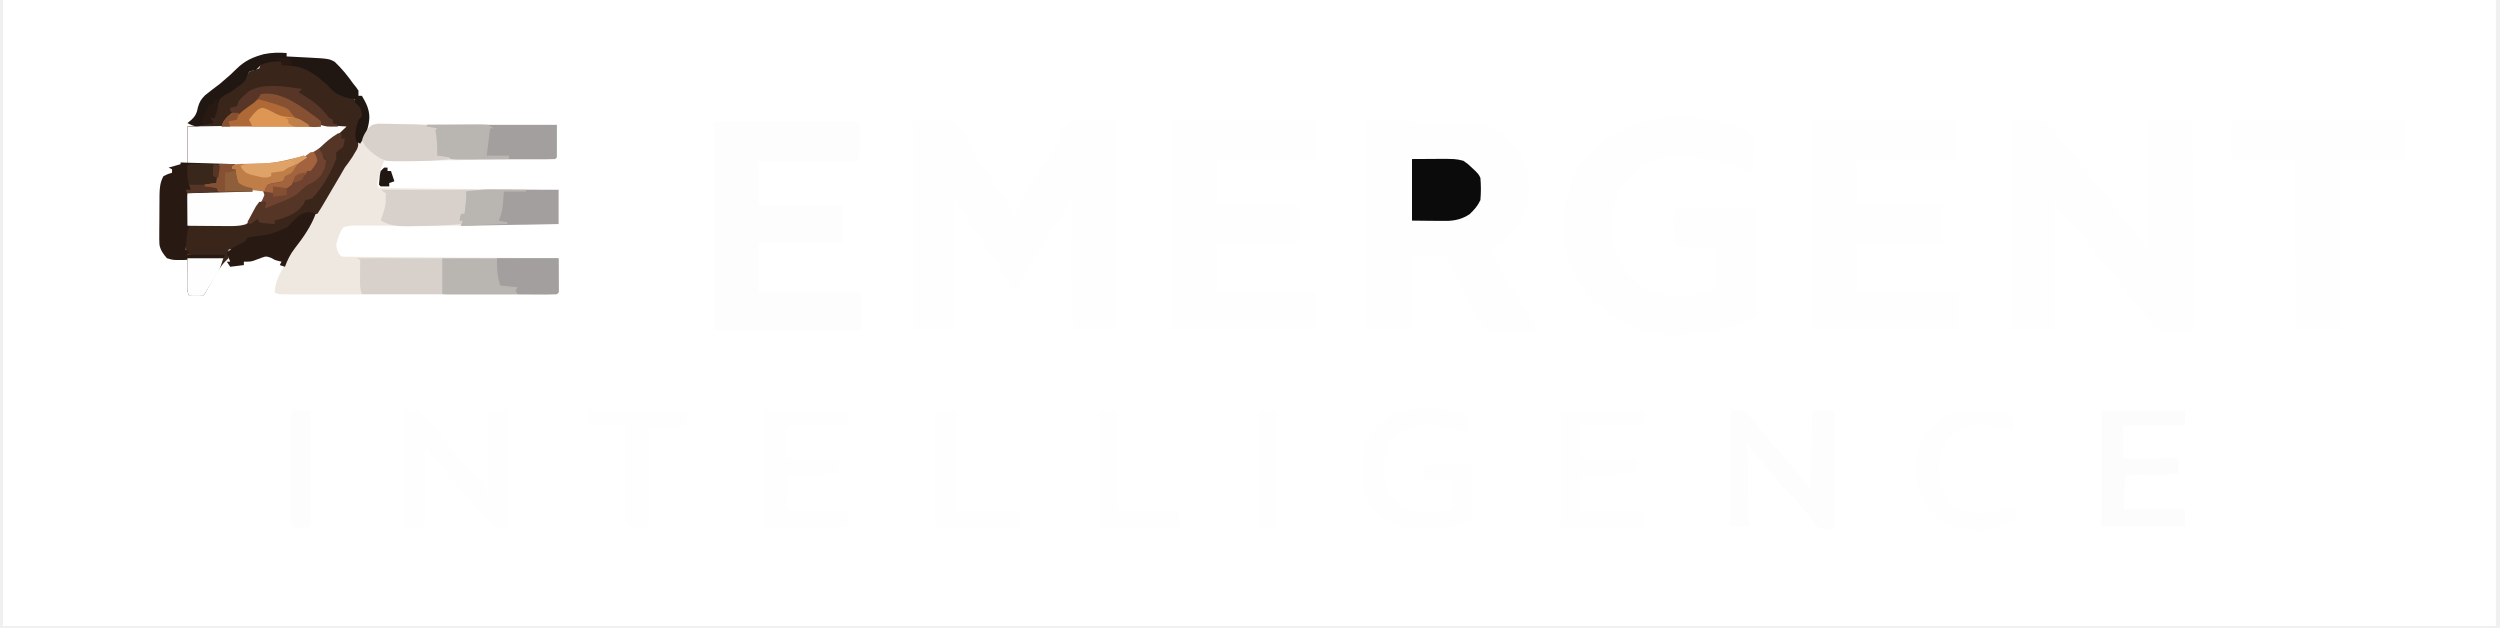
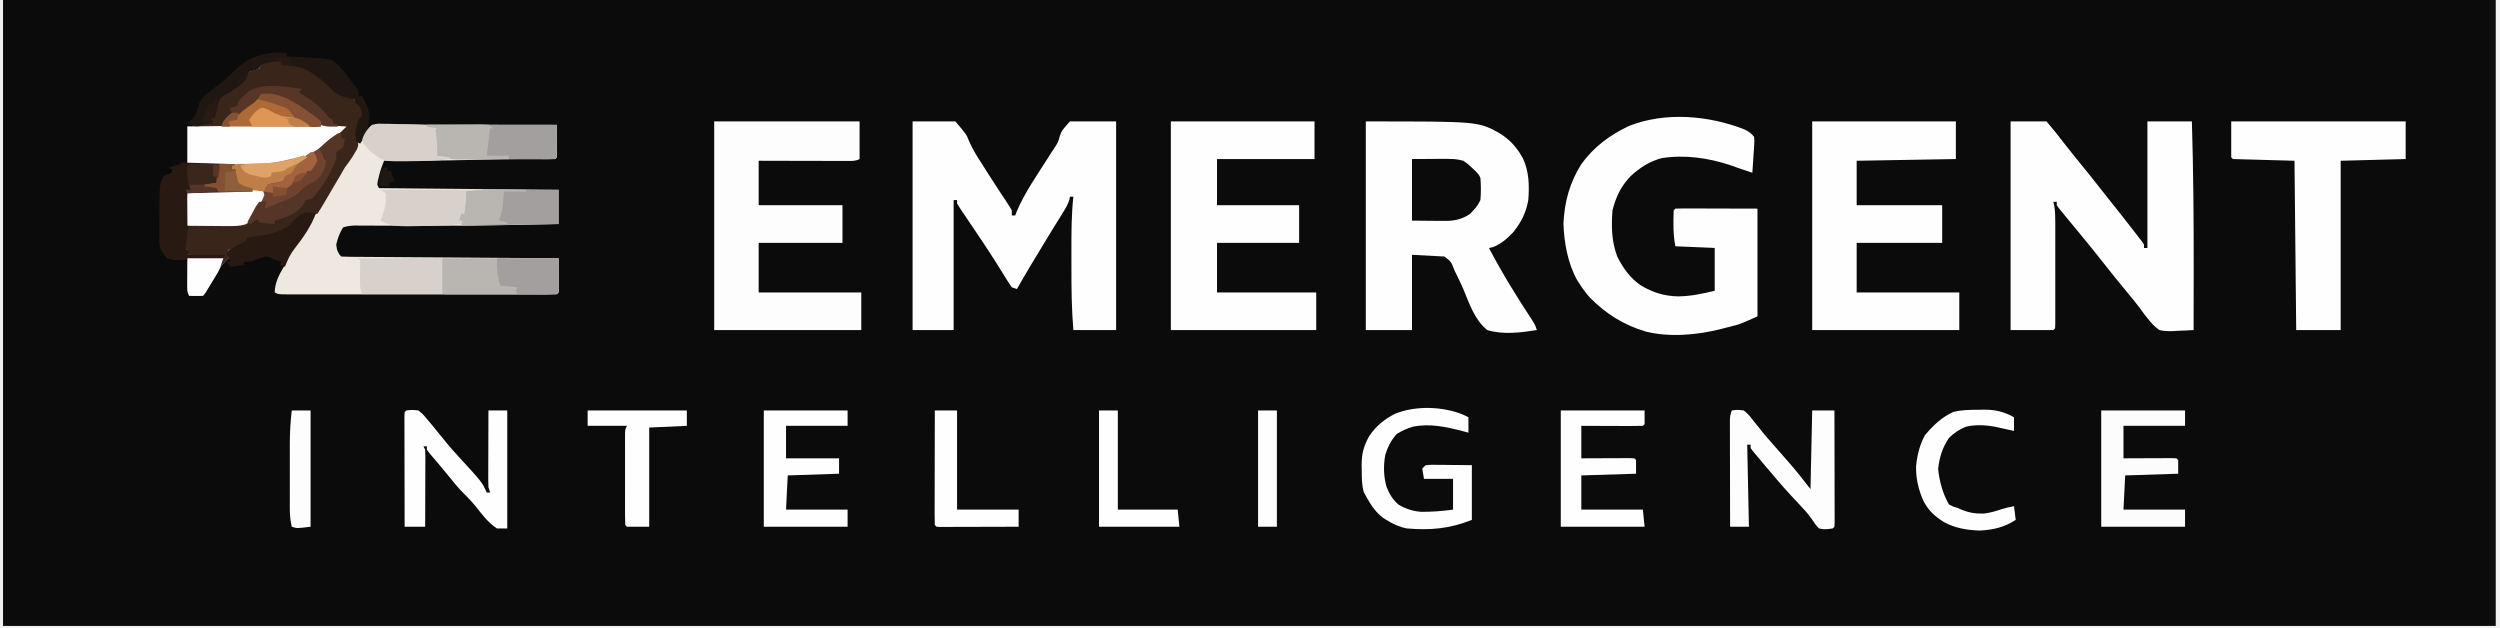
<svg xmlns="http://www.w3.org/2000/svg" width="1366" zoomAndPan="magnify" viewBox="0 0 1024.5 257.25" height="343" preserveAspectRatio="xMidYMid meet" version="1.2">
  <defs>
    <clipPath id="0fa9c384ef">
      <path d="M 1.238 0 L 1022.762 0 L 1022.762 256.504 L 1.238 256.504 Z M 1.238 0 " />
    </clipPath>
  </defs>
  <g id="bf6ddf9f40">
    <g clip-rule="nonzero" clip-path="url(#0fa9c384ef)">
      <path style=" stroke:none;fill-rule:nonzero;fill:#ffffff;fill-opacity:1;" d="M 1.238 0 L 1022.762 0 L 1022.762 256.504 L 1.238 256.504 Z M 1.238 0 " />
      <path style=" stroke:none;fill-rule:nonzero;fill:#ffffff;fill-opacity:1;" d="M 1.238 0 L 1022.762 0 L 1022.762 256.504 L 1.238 256.504 Z M 1.238 0 " />
+       <path style=" stroke:none;fill-rule:nonzero;fill:#0b0b0b;fill-opacity:1;" d="M -118.734 0 L 1142.84 0 L 1142.84 256.5 L -118.734 256.5 Z M -118.734 0 " />
    </g>
    <path style=" stroke:none;fill-rule:nonzero;fill:#efe8e0;fill-opacity:1;" d="M 115.359 24.531 L 116.059 25.93 C 117.68 26.312 117.68 26.312 119.609 26.543 C 125.949 27.621 129.945 30.402 134.91 34.41 C 136.383 35.742 136.383 35.742 137.785 37.844 C 139.523 38.559 139.523 38.559 141.512 39.117 C 144.043 39.988 145.957 40.703 147.773 42.707 L 149 44.852 C 148.957 46.738 148.957 46.738 148.301 48.359 L 146.898 50.461 C 146.527 51.824 146.527 51.824 146.371 53.262 L 146.164 54.711 L 146.195 56.066 L 147.598 58.168 L 148.492 56.812 L 149.656 55.059 L 150.816 53.309 C 151.805 51.863 151.805 51.863 152.504 51.16 C 153.488 51.098 154.477 51.07 155.461 51.078 L 157.395 51.074 L 159.531 51.082 L 161.77 51.082 C 164.223 51.082 166.676 51.086 169.133 51.094 L 174.219 51.094 C 178.695 51.098 183.168 51.105 187.641 51.113 C 192.203 51.117 196.766 51.125 201.324 51.125 C 210.281 51.133 219.242 51.145 228.199 51.16 C 228.219 53.367 228.23 55.57 228.242 57.773 L 228.262 59.68 L 228.266 61.496 L 228.277 63.176 L 228.199 64.477 L 227.496 65.176 C 226.457 65.227 225.414 65.242 224.375 65.223 L 222.277 65.203 L 219.922 65.176 C 211.02 65.125 202.137 65.301 193.242 65.527 C 181.297 65.828 169.363 65.977 157.41 65.879 C 156.492 68.133 155.715 70.293 155.176 72.668 L 154.797 74.297 L 154.605 75.691 L 155.309 77.09 L 228.898 77.793 L 228.898 91.809 C 222.309 91.953 215.719 92.086 209.125 92.211 C 198.168 92.414 187.211 92.539 176.254 92.531 L 174.672 92.531 C 169.547 92.527 164.422 92.512 159.297 92.488 C 157.848 92.484 156.402 92.477 154.957 92.473 C 153.184 92.469 151.41 92.461 149.637 92.449 L 147.262 92.441 L 145.191 92.43 C 143.523 92.504 142.156 92.648 140.59 93.211 C 139.191 95.383 138.387 97.711 137.785 100.219 C 138.129 102.66 138.129 102.66 139.188 104.422 L 139.891 105.125 C 141.043 105.199 142.199 105.227 143.352 105.234 L 145.625 105.254 L 148.141 105.27 L 150.77 105.289 C 153.156 105.309 155.547 105.324 157.934 105.336 C 160.426 105.352 162.918 105.371 165.41 105.391 C 170.137 105.426 174.859 105.457 179.582 105.484 C 184.961 105.523 190.336 105.559 195.711 105.598 C 206.773 105.68 217.836 105.754 228.898 105.824 C 228.922 108.145 228.934 110.469 228.945 112.789 L 228.961 114.797 L 228.969 116.707 L 228.98 118.477 L 228.898 119.84 L 228.199 120.543 C 226.73 120.613 225.258 120.629 223.785 120.633 L 222.375 120.633 C 220.801 120.637 219.227 120.633 217.652 120.633 L 214.285 120.637 C 211.227 120.641 208.164 120.641 205.105 120.637 C 201.91 120.633 198.715 120.637 195.52 120.637 C 190.148 120.637 184.781 120.637 179.414 120.633 C 173.199 120.629 166.988 120.629 160.773 120.633 C 155.445 120.637 150.121 120.637 144.793 120.637 C 141.609 120.637 138.426 120.637 135.242 120.637 C 132.246 120.641 129.254 120.637 126.258 120.633 C 125.156 120.633 124.055 120.633 122.953 120.637 C 121.457 120.637 119.957 120.637 118.457 120.633 L 115.91 120.629 C 113.957 120.543 113.957 120.543 112.555 119.84 C 112.742 115.605 114.309 112.719 116.43 109.082 C 117.488 107.27 117.488 107.27 118.184 105.41 C 118.855 103.738 119.633 102.438 120.66 100.965 C 122.652 98.047 124.578 95.09 126.484 92.117 L 127.348 90.773 L 129.375 87.602 C 126.949 87.844 124.68 88.223 122.367 89.004 C 120.965 90.129 119.887 91.281 118.766 92.68 C 116.582 94.738 113.973 95.66 111.105 96.375 C 109.621 96.68 108.137 96.945 106.641 97.195 L 105.086 97.473 C 103.84 97.691 102.59 97.906 101.34 98.117 L 101.34 99.516 C 96.133 101.82 96.133 101.82 93.633 102.32 L 93.805 103.898 L 93.633 105.824 L 92.445 106.965 C 90.195 109.277 88.777 111.926 87.191 114.719 C 86.57 115.801 85.945 116.883 85.324 117.965 L 84.496 119.414 C 83.82 120.543 83.82 120.543 83.117 121.242 C 81.246 121.34 79.387 121.273 77.512 121.242 C 76.672 119.562 76.73 118.516 76.742 116.637 L 76.746 114.926 L 76.766 112.746 L 76.809 105.824 L 91.527 105.125 L 76.809 104.422 C 76.09 102.262 76.016 100.73 76.023 98.465 L 76.016 96.43 C 76.109 94.613 76.109 94.613 76.809 92.508 C 76.859 91.48 76.871 90.445 76.855 89.414 L 76.836 87.625 L 76.809 85.766 C 76.793 84.543 76.777 83.32 76.766 82.102 L 76.742 80.461 L 76.809 79.195 L 77.512 78.492 C 79.43 78.43 81.332 78.414 83.25 78.426 L 84.992 78.426 C 86.836 78.43 88.68 78.441 90.52 78.449 C 91.766 78.453 93.012 78.457 94.258 78.457 C 97.32 78.465 100.383 78.477 103.441 78.492 L 103.441 77.09 L 101.473 77.266 L 99.238 77.09 C 97.969 75.996 97.969 75.996 97.137 74.289 C 96.652 71.66 96.652 71.66 96.434 69.383 L 95.031 69.383 L 95.031 67.98 L 76.809 67.281 L 76.809 51.863 L 82.418 51.16 L 82.418 50.461 L 86.621 49.758 L 86.621 48.359 L 88.023 48.359 L 88.285 46.125 C 88.965 41.996 88.965 41.996 90.125 39.949 C 91.074 39.254 92.027 38.57 93.031 37.961 C 94.641 36.949 96.145 35.84 97.66 34.691 L 99.27 33.488 C 100.711 32.324 100.711 32.324 101.395 30.73 L 102.043 29.434 C 103.438 28.949 104.84 28.484 106.246 28.035 L 106.949 25.93 C 109.816 24.664 112.246 24.383 115.359 24.531 " />
    <path style=" stroke:none;fill-rule:nonzero;fill:#fefefe;fill-opacity:1;" d="M 559.711 49.758 C 605.613 49.758 605.613 49.758 614.207 54.406 C 618.672 57.125 621.48 60.203 624.035 64.785 C 626.637 70.23 626.75 76.043 626.293 81.996 C 625.426 87.121 623.281 91.312 619.988 95.312 C 617.508 97.906 615.262 99.855 611.926 101.227 L 610.176 101.621 C 615.516 111.836 621.598 121.68 627.945 131.297 C 629.098 133.156 629.098 133.156 629.801 135.258 C 623.145 136.297 616.016 137.25 609.473 135.258 C 604.344 131.168 602.102 124.34 599.66 118.441 C 598.523 115.844 597.301 113.309 596.027 110.773 L 595.363 109.066 C 594.547 107.176 594.547 107.176 591.953 105.125 L 578.637 104.422 L 578.637 135.258 L 559.711 135.258 Z M 373.98 49.758 L 391.504 49.758 C 396.043 55.082 396.043 55.082 397.039 57.637 C 398.555 61.211 400.551 64.344 402.672 67.586 C 403.379 68.703 404.082 69.816 404.781 70.934 C 406.223 73.207 407.688 75.461 409.168 77.707 L 410.254 79.359 C 410.938 80.395 411.625 81.426 412.316 82.457 C 413.125 83.684 413.883 84.941 414.633 86.203 L 414.633 88.305 L 416.031 88.305 C 416.219 87.809 416.402 87.316 416.594 86.805 C 419.906 78.902 425.105 71.609 429.668 64.391 L 430.973 62.324 L 432.328 60.281 C 433.641 58.195 433.641 58.195 434.309 55.777 C 435.152 53.441 435.152 53.441 438.461 49.758 L 457.383 49.758 L 457.383 135.258 L 439.863 135.258 C 439.148 126.66 439.055 118.113 439.07 109.484 C 439.074 107.141 439.07 104.793 439.066 102.449 C 439.062 95.137 439.07 87.875 439.863 80.594 L 438.461 80.594 L 438.23 81.789 C 437.684 83.66 436.867 85.051 435.84 86.707 L 434.637 88.664 L 433.336 90.758 C 432.441 92.211 431.547 93.664 430.656 95.117 L 429.285 97.34 C 427.273 100.625 425.281 103.918 423.305 107.227 L 422.277 108.938 C 420.391 112.082 418.543 115.25 416.734 118.441 L 414.633 117.738 C 413.418 115.98 412.266 114.184 411.172 112.352 C 408.387 107.812 405.516 103.332 402.551 98.91 L 401.586 97.477 C 400.301 95.559 399.008 93.645 397.715 91.73 C 396.801 90.379 395.887 89.023 394.973 87.668 L 394.125 86.422 C 393.461 85.43 392.828 84.418 392.203 83.398 L 392.203 81.996 L 390.801 81.996 L 390.801 135.258 L 373.98 135.258 Z M 823.941 49.758 L 838.66 49.758 C 842.594 54.48 842.594 54.48 843.969 56.25 L 844.891 57.43 L 845.844 58.652 C 848.207 61.672 850.59 64.668 853.027 67.629 C 855.762 70.953 858.43 74.324 861.078 77.711 C 862.902 80.043 864.746 82.363 866.605 84.668 C 869.238 87.957 871.828 91.277 874.402 94.613 L 875.656 96.215 L 876.812 97.723 L 877.863 99.078 L 878.609 100.219 L 878.609 101.621 L 880.012 101.621 L 880.012 49.758 L 898.234 49.758 C 898.852 69.926 898.996 90.074 898.98 110.25 L 898.977 112.121 C 898.969 119.836 898.953 127.547 898.934 135.258 C 896.699 135.402 894.469 135.488 892.234 135.566 L 890.332 135.691 C 888.414 135.738 886.785 135.691 884.918 135.258 C 882.918 133.883 881.484 132.266 880.012 130.355 L 878.777 128.848 L 877.895 127.598 C 875.75 124.648 873.453 121.852 871.117 119.055 C 868.074 115.383 865.066 111.691 862.137 107.926 C 859.234 104.195 856.258 100.535 853.246 96.891 L 851.984 95.359 C 849.738 92.641 849.738 92.641 847.492 89.922 C 846.676 88.934 845.863 87.941 845.055 86.945 L 843.746 85.352 L 842.863 84.098 L 842.863 82.699 L 841.465 82.699 L 841.809 84.148 C 842.211 86.477 842.254 88.66 842.254 91.027 L 842.258 92.453 C 842.262 94.004 842.262 95.551 842.258 97.098 C 842.258 98.176 842.258 99.254 842.258 100.328 C 842.262 102.582 842.258 104.836 842.254 107.086 C 842.254 109.98 842.254 112.875 842.258 115.766 C 842.258 117.988 842.258 120.211 842.258 122.434 C 842.258 123.5 842.258 124.566 842.258 125.637 C 842.262 127.121 842.258 128.609 842.254 130.094 L 842.254 132.66 L 842.164 134.559 L 841.465 135.258 L 823.941 135.258 Z M 823.941 49.758 " />
    <path style=" stroke:none;fill-rule:nonzero;fill:#3a251b;fill-opacity:1;" d="M 115.359 24.531 L 116.059 25.93 C 117.68 26.312 117.68 26.312 119.609 26.543 C 125.949 27.621 129.945 30.402 134.91 34.41 C 136.383 35.742 136.383 35.742 137.785 37.844 C 139.523 38.559 139.523 38.559 141.512 39.117 C 144.043 39.988 145.957 40.703 147.773 42.707 L 149 44.852 C 148.957 46.738 148.957 46.738 148.301 48.359 L 146.898 50.461 C 146.195 54.148 146.195 54.148 146.633 57.801 C 146.898 59.57 146.898 59.57 146.273 61.195 L 145.32 62.77 L 144.391 64.348 C 143.418 65.844 142.363 67.254 141.293 68.68 C 140.621 69.832 139.961 70.988 139.305 72.148 C 138.359 73.812 137.375 75.453 136.387 77.09 C 135.129 79.164 133.902 81.25 132.707 83.355 C 131.879 84.801 131 86.219 130.078 87.602 C 128.758 87.789 128.758 87.789 127.184 87.777 C 125.082 87.934 123.969 88.172 122.207 89.359 C 121.262 90.203 120.34 91.07 119.441 91.957 C 117.676 93.688 116.148 95.066 113.754 95.809 L 112.02 96.133 C 111.395 96.25 110.77 96.371 110.129 96.492 L 108.176 96.844 L 106.188 97.223 C 104.574 97.527 102.957 97.824 101.34 98.117 L 101.34 99.516 C 96.133 101.82 96.133 101.82 93.633 102.32 L 93.805 103.898 L 93.633 105.824 L 92.445 106.965 C 90.195 109.277 88.777 111.926 87.191 114.719 C 86.57 115.801 85.945 116.883 85.324 117.965 L 84.496 119.414 C 83.82 120.543 83.82 120.543 83.117 121.242 C 81.246 121.34 79.387 121.273 77.512 121.242 C 76.672 119.562 76.73 118.516 76.742 116.637 L 76.746 114.926 L 76.766 112.746 L 76.809 105.824 L 91.527 105.125 L 76.809 104.422 C 76.09 102.262 76.016 100.73 76.023 98.465 L 76.016 96.43 C 76.109 94.613 76.109 94.613 76.809 92.508 C 76.859 91.48 76.871 90.445 76.855 89.414 L 76.836 87.625 L 76.809 85.766 C 76.793 84.543 76.777 83.32 76.766 82.102 L 76.742 80.461 L 76.809 79.195 L 77.512 78.492 C 79.43 78.43 81.332 78.414 83.25 78.426 L 84.992 78.426 C 86.836 78.43 88.68 78.441 90.52 78.449 C 91.766 78.453 93.012 78.457 94.258 78.457 C 97.32 78.465 100.383 78.477 103.441 78.492 L 103.441 77.09 L 101.473 77.266 L 99.238 77.09 C 97.969 75.996 97.969 75.996 97.137 74.289 C 96.652 71.66 96.652 71.66 96.434 69.383 L 95.031 69.383 L 95.031 67.98 L 76.809 67.281 L 76.809 51.863 L 82.418 51.16 L 82.418 50.461 L 86.621 49.758 L 86.621 48.359 L 88.023 48.359 L 88.285 46.125 C 88.965 41.996 88.965 41.996 90.125 39.949 C 91.074 39.254 92.027 38.57 93.031 37.961 C 94.641 36.949 96.145 35.84 97.66 34.691 L 99.27 33.488 C 100.711 32.324 100.711 32.324 101.395 30.73 L 102.043 29.434 C 103.438 28.949 104.84 28.484 106.246 28.035 L 106.949 25.93 C 109.816 24.664 112.246 24.383 115.359 24.531 " />
    <path style=" stroke:none;fill-rule:nonzero;fill:#fefefe;fill-opacity:1;" d="M 714.926 53.066 C 716.68 53.949 717.613 54.535 718.809 56.066 C 718.984 57.656 718.984 57.656 718.863 59.492 L 718.746 61.484 L 718.59 63.559 L 718.461 65.656 C 718.355 67.363 718.234 69.074 718.109 70.785 L 715.137 69.797 L 713.465 69.242 C 711.941 68.723 710.422 68.188 708.91 67.629 C 699.887 64.68 690.41 63.32 680.977 64.805 C 675.988 66.105 671.961 68.734 668.207 72.211 C 664.234 76.371 662.254 80.598 660.812 86.113 C 660.285 92.715 660.395 98.852 662.742 105.125 C 665.16 109.902 668.055 114.051 672.551 117.039 C 677.395 119.926 682 121.316 687.664 121.461 C 692.93 121.398 697.574 120.395 702.691 119.141 L 702.691 101.621 L 686.57 100.918 C 685.934 97.738 685.766 94.848 685.781 91.633 L 685.773 90.078 C 685.777 88.785 685.82 87.492 685.867 86.203 L 686.57 85.5 C 687.625 85.441 688.68 85.414 689.738 85.422 L 691.809 85.422 L 693.996 85.434 L 696 85.434 C 698.477 85.438 700.957 85.449 703.434 85.457 L 720.211 85.5 L 720.211 129.652 C 713.113 132.809 713.113 132.809 710.523 133.473 L 708.82 133.914 L 707.113 134.34 L 705.383 134.789 C 695.605 137.297 684.293 138.324 674.402 135.871 C 665.406 133.18 658.121 128.633 651.527 121.945 C 649.941 120.168 648.594 118.348 647.32 116.336 L 646.387 114.898 C 642.516 108.137 640.938 99.367 640.707 91.633 C 641.102 82.785 643.258 74.781 648.023 67.281 C 653.09 60.238 659.77 55.277 667.586 51.602 C 682.477 45.746 700.27 47.277 714.93 53.066 " />
    <path style=" stroke:none;fill-rule:nonzero;fill:#fdfdfd;fill-opacity:1;" d="M 292.68 49.758 L 352.254 49.758 L 352.254 65.176 C 350.422 66.094 349.078 65.961 347.023 65.957 L 344.602 65.957 L 341.977 65.945 L 339.293 65.941 C 336.941 65.941 334.59 65.934 332.238 65.926 C 329.836 65.918 327.434 65.914 325.035 65.914 C 320.324 65.906 315.613 65.891 310.902 65.879 L 310.902 84.098 L 345.246 84.098 L 345.246 99.516 L 310.902 99.516 L 310.902 119.84 L 352.953 119.84 L 352.953 135.258 L 292.68 135.258 Z M 292.68 49.758 " />
    <path style=" stroke:none;fill-rule:nonzero;fill:#fefefe;fill-opacity:1;" d="M 479.812 49.758 L 538.688 49.758 L 538.688 65.176 L 498.734 65.176 L 498.734 84.098 L 532.379 84.098 L 532.379 99.516 L 498.734 99.516 L 498.734 119.84 L 539.387 119.84 L 539.387 135.258 L 479.812 135.258 Z M 742.641 49.758 L 801.512 49.758 L 801.512 65.176 L 760.863 65.879 L 760.863 84.098 L 795.906 84.098 L 795.906 99.516 L 760.863 99.516 L 760.863 119.84 L 802.914 119.84 L 802.914 135.258 L 742.641 135.258 Z M 914.355 49.758 L 985.844 49.758 L 985.844 65.176 L 959.211 65.879 L 959.211 135.258 L 940.988 135.258 L 940.285 65.879 L 915.055 65.176 L 914.355 64.477 Z M 914.355 49.758 " />
    <path style=" stroke:none;fill-rule:nonzero;fill:#704330;fill-opacity:1;" d="M 141.992 51.863 C 139.926 53.949 137.906 55.926 135.551 57.688 L 134.121 58.773 L 132.879 59.57 L 131.477 59.57 L 131.785 60.797 C 132.043 61.828 132.277 62.863 132.484 63.906 L 132.879 65.176 L 134.281 65.879 C 133.566 69.137 132.75 71.5 130.465 74.051 C 128.879 75.418 127.145 76.203 125.215 76.984 C 123.617 77.781 123.617 77.781 122.152 79.484 C 119.988 81.562 118.039 82.48 115.27 83.617 L 113.953 84.18 C 111.969 85 110.516 85.5 108.348 85.5 L 109.051 82.699 L 106.246 82.699 L 105.766 84.098 C 105.004 85.844 104.145 87.539 103.18 89.18 L 102.332 90.637 C 101.34 91.809 101.34 91.809 100.191 92.227 C 97.949 92.609 95.785 92.586 93.512 92.578 L 92.062 92.574 C 90.539 92.57 89.02 92.562 87.5 92.555 L 84.395 92.543 C 81.867 92.535 79.34 92.523 76.809 92.508 C 76.789 90.305 76.777 88.098 76.766 85.895 L 76.75 83.988 L 76.742 82.176 L 76.73 80.496 L 76.809 79.195 L 77.512 78.492 C 79.43 78.43 81.332 78.414 83.25 78.426 L 84.992 78.426 C 86.836 78.43 88.68 78.441 90.52 78.449 C 91.766 78.453 93.012 78.457 94.258 78.457 C 97.32 78.465 100.383 78.477 103.441 78.492 L 103.441 77.09 L 101.473 77.266 L 99.238 77.09 C 97.969 75.996 97.969 75.996 97.137 74.289 C 96.652 71.66 96.652 71.66 96.434 69.383 L 95.031 69.383 L 95.031 67.98 L 76.809 67.281 L 76.809 51.863 C 83.758 51.754 90.703 51.648 97.648 51.551 C 100.875 51.504 104.102 51.457 107.328 51.406 C 110.449 51.359 113.574 51.312 116.695 51.27 C 117.875 51.254 119.059 51.234 120.242 51.215 C 127.535 51.098 134.719 51.246 141.992 51.863 " />
    <path style=" stroke:none;fill-rule:nonzero;fill:#fefefe;fill-opacity:1;" d="M 166.523 168.199 C 168.805 167.945 168.805 167.945 171.43 168.199 C 173.219 169.613 173.219 169.613 174.844 171.57 L 176.656 173.707 C 177.254 174.441 177.844 175.172 178.438 175.906 L 180.043 177.863 C 181.078 179.137 182.113 180.41 183.145 181.688 C 184.793 183.672 186.504 185.574 188.25 187.469 C 197.598 197.652 197.598 197.652 199.465 201.836 L 200.863 201.836 L 200.164 199.734 C 200.105 198.691 200.078 197.648 200.082 196.602 L 200.082 194.688 L 200.094 192.629 L 200.098 190.52 C 200.102 188.289 200.109 186.062 200.121 183.836 C 200.125 182.324 200.129 180.816 200.129 179.305 C 200.137 175.602 200.148 171.898 200.164 168.199 L 207.875 168.199 L 207.875 216.555 L 203.668 216.555 C 199.938 214.148 197.461 210.672 194.715 207.23 C 193.461 205.703 192.125 204.258 190.703 202.887 C 188.113 200.383 185.895 197.629 183.641 194.824 C 182.438 193.336 181.219 191.867 179.98 190.41 L 179 189.258 C 178.082 188.176 177.164 187.098 176.242 186.023 L 174.934 184.316 L 174.934 182.914 L 173.531 182.914 L 174.23 184.316 C 174.293 185.332 174.312 186.352 174.312 187.371 L 174.312 189.285 L 174.301 191.352 L 174.297 193.469 C 174.293 195.703 174.285 197.938 174.277 200.172 C 174.273 201.688 174.27 203.199 174.266 204.711 C 174.258 208.426 174.246 212.141 174.23 215.855 L 165.82 215.855 C 165.805 209.742 165.793 203.633 165.785 197.523 C 165.781 194.688 165.777 191.852 165.77 189.012 C 165.762 186.277 165.758 183.543 165.754 180.805 C 165.754 179.762 165.75 178.715 165.746 177.668 C 165.742 176.207 165.742 174.75 165.742 173.289 L 165.738 170.766 L 165.82 168.898 Z M 166.523 168.199 " />
    <path style=" stroke:none;fill-rule:nonzero;fill:#fdfdfd;fill-opacity:1;" d="M 709.699 168.199 C 711.891 167.914 711.891 167.914 714.605 168.199 C 716.316 169.473 717.52 171.066 718.809 172.754 L 721.023 175.492 L 722.074 176.828 C 723.152 178.18 724.273 179.48 725.426 180.77 L 727.922 183.617 L 728.934 184.77 C 730.113 186.121 731.297 187.473 732.477 188.828 L 733.613 190.121 C 736.531 193.477 739.199 196.91 741.938 200.438 L 742.641 168.199 L 751.75 168.199 C 751.766 174.398 751.777 180.602 751.789 186.801 C 751.789 189.68 751.797 192.562 751.805 195.441 C 751.812 198.215 751.816 200.992 751.816 203.77 C 751.82 204.832 751.82 205.891 751.824 206.953 C 751.828 208.438 751.832 209.918 751.832 211.398 L 751.836 213.961 L 751.75 215.855 L 751.051 216.555 C 748.855 216.891 747.547 217.07 745.441 216.555 C 744.211 215.418 743.43 214.188 742.516 212.777 C 740.895 210.453 739.02 208.453 737.078 206.395 L 734.848 204.004 L 733.785 202.867 C 730.379 199.203 727.172 195.359 723.934 191.543 L 722.949 190.383 C 722.035 189.297 721.121 188.211 720.211 187.121 L 718.578 185.18 L 717.41 183.617 L 717.41 182.215 L 716.008 182.215 L 716.707 215.855 L 708.996 215.855 C 708.98 209.949 708.969 204.047 708.961 198.145 C 708.957 195.402 708.953 192.664 708.945 189.922 C 708.938 187.277 708.934 184.633 708.93 181.988 C 708.93 180.977 708.926 179.969 708.926 178.961 C 708.918 177.547 708.918 176.133 708.918 174.719 L 708.914 172.281 C 708.996 170.301 708.996 170.301 709.699 168.199 " />
    <path style=" stroke:none;fill-rule:nonzero;fill:#fefefe;fill-opacity:1;" d="M 599.836 170.039 L 601.766 171 L 601.766 177.309 L 599.477 176.695 C 592.617 174.922 585.988 173.418 578.898 174.887 C 576.527 175.59 574.582 176.516 572.461 177.789 C 570.125 180.258 568.719 183.113 567.707 186.344 C 566.867 190.699 566.977 195.398 568.254 199.648 C 569.395 202.539 570.707 204.621 573.027 206.742 C 576 208.523 578.84 209.441 582.297 209.742 C 586.723 209.789 591.074 209.441 595.457 208.844 L 595.457 196.23 L 583.543 196.23 L 582.84 192.027 L 584.242 190.625 C 586.141 190.465 586.141 190.465 588.52 190.488 L 590.836 190.5 L 593.793 190.535 L 603.164 190.625 L 603.164 213.051 C 594.102 216.676 586.176 217.375 576.531 216.555 C 573.438 215.957 570.785 214.73 568.121 213.051 L 566.84 212.258 C 563.262 209.66 560.965 205.57 558.906 201.738 C 558 198.691 558.051 195.715 558.047 192.551 L 557.996 190.633 C 557.977 186.074 558.855 182.672 561.113 178.711 C 563.824 174.66 567.297 171.785 571.625 169.598 C 580.004 166.109 591.539 166.5 599.836 170.039 " />
    <path style=" stroke:none;fill-rule:nonzero;fill:#fdfcfc;fill-opacity:1;" d="M 861.086 168.199 L 895.43 168.199 L 895.43 174.504 L 870.199 174.504 L 870.199 187.82 L 874.926 187.797 L 879.441 187.781 C 880.492 187.777 881.539 187.773 882.59 187.77 C 884.094 187.758 885.602 187.754 887.105 187.754 L 889.852 187.742 L 891.926 187.82 L 892.625 188.523 L 892.625 194.129 L 870.898 194.828 L 870.199 208.844 L 895.43 208.844 L 895.43 215.855 L 861.086 215.855 Z M 861.086 168.199 " />
    <path style=" stroke:none;fill-rule:nonzero;fill:#fefefe;fill-opacity:1;" d="M 313.004 168.199 L 347.348 168.199 L 347.348 174.504 L 322.117 174.504 L 322.117 187.82 L 343.844 187.82 L 343.844 194.129 L 322.816 194.828 L 322.117 208.844 L 347.348 208.844 L 347.348 215.855 L 313.004 215.855 Z M 639.613 168.199 L 673.953 168.199 L 673.953 173.805 L 673.254 174.504 C 671.387 174.566 669.535 174.586 667.664 174.574 L 665.973 174.57 C 664.18 174.566 662.387 174.559 660.594 174.551 C 659.383 174.547 658.168 174.543 656.957 174.539 C 653.977 174.531 651 174.52 648.023 174.504 L 648.023 187.82 L 652.75 187.797 L 657.266 187.781 C 658.316 187.777 659.363 187.773 660.414 187.77 C 661.918 187.758 663.422 187.754 664.926 187.754 L 667.676 187.742 L 669.75 187.82 L 670.449 188.523 L 670.449 194.129 L 648.023 194.828 L 648.023 208.844 L 673.254 208.844 L 673.953 215.855 L 639.613 215.855 Z M 141.992 51.863 C 138.727 55.172 135.344 57.707 131.477 60.27 L 129.812 61.422 C 124.512 64.879 118.918 66.984 112.586 67.426 C 106.766 67.629 100.945 67.535 95.121 67.453 C 93.34 67.441 91.562 67.43 89.785 67.418 C 85.457 67.387 81.133 67.336 76.809 67.281 L 76.809 51.863 C 83.758 51.754 90.703 51.648 97.648 51.551 C 100.875 51.504 104.102 51.457 107.328 51.406 C 110.449 51.359 113.574 51.312 116.695 51.27 C 117.875 51.254 119.059 51.234 120.242 51.215 C 127.535 51.098 134.719 51.246 141.992 51.863 " />
    <path style=" stroke:none;fill-rule:nonzero;fill:#b9b5b1;fill-opacity:1;" d="M 181.242 105.824 L 228.898 105.824 L 228.898 119.84 L 228.199 120.543 C 226.742 120.613 225.281 120.633 223.82 120.633 L 222.434 120.637 C 220.918 120.637 219.398 120.637 217.883 120.637 L 214.73 120.637 C 212.527 120.637 210.324 120.637 208.121 120.633 C 205.289 120.629 202.461 120.633 199.629 120.637 C 197.461 120.637 195.289 120.637 193.121 120.637 C 192.078 120.637 191.031 120.637 189.988 120.637 C 188.531 120.641 187.078 120.637 185.621 120.633 L 183.102 120.633 L 181.242 120.543 L 180.539 119.84 C 180.469 117.746 180.441 115.672 180.453 113.578 L 180.445 111.801 L 180.445 110.098 L 180.449 108.531 C 180.539 107.227 180.539 107.227 181.242 105.824 " />
    <path style=" stroke:none;fill-rule:nonzero;fill:#fefefe;fill-opacity:1;" d="M 810.844 167.934 L 812.957 167.883 C 817.703 167.863 821.184 168.699 825.344 171 L 825.344 176.609 L 824.086 176.324 L 822.406 175.949 L 820.758 175.582 L 819.035 175.207 C 818.473 175.078 817.91 174.949 817.328 174.82 C 813.527 174.156 809.371 173.953 805.605 174.879 C 802.961 175.949 800.746 177.43 798.711 179.41 C 795.965 183.492 794.812 187.301 794.242 192.156 C 794.723 197.047 796.164 202.488 798.711 206.742 C 800.25 207.559 800.25 207.559 802.215 208.145 L 803.445 208.695 C 806.672 210.098 809.5 210.562 813.016 210.457 C 815.527 210.168 817.824 209.488 820.211 208.672 C 821.906 208.121 823.59 207.762 825.344 207.445 L 826.043 213.051 C 821.34 216.117 816.945 217.078 811.371 217.43 C 806.195 217.262 801.047 216.43 796.496 213.879 C 792.863 211.551 790.375 209.332 788.328 205.473 C 786.195 200.781 785.078 196.113 785.215 190.945 C 785.672 186.52 786.676 182.316 788.809 178.402 C 792.113 174.422 795.711 170.938 800.473 168.812 C 803.941 167.938 807.281 167.941 810.844 167.934 " />
    <path style=" stroke:none;fill-rule:nonzero;fill:#a29f9e;fill-opacity:1;" d="M 174.934 51.16 L 228.199 51.16 L 228.199 64.477 L 227.496 65.176 C 226.168 65.246 224.836 65.266 223.504 65.27 L 220.918 65.273 L 218.102 65.27 L 215.234 65.273 C 213.23 65.273 211.223 65.273 209.219 65.27 C 206.641 65.266 204.066 65.266 201.488 65.27 C 199.516 65.273 197.539 65.273 195.566 65.27 C 194.613 65.27 193.664 65.273 192.715 65.273 C 191.391 65.273 190.062 65.273 188.738 65.27 L 186.445 65.266 L 184.746 65.176 L 184.043 64.477 C 182.41 64.219 180.777 63.984 179.137 63.777 L 179.164 62.543 C 179.199 59.348 178.988 56.422 178.438 53.262 L 179.137 52.562 L 174.934 51.863 Z M 174.934 51.16 " />
    <path style=" stroke:none;fill-rule:nonzero;fill:#281a13;fill-opacity:1;" d="M 74.008 66.578 L 96.434 67.281 L 95.031 67.98 L 95.031 69.383 L 96.434 69.383 L 97.324 73.625 L 97.836 74.988 C 99.883 76.352 101.078 76.707 103.441 77.09 L 103.441 78.492 L 77.512 79.195 C 77.539 83.742 77.539 83.742 77.574 88.293 L 77.578 90.008 L 77.59 91.766 C 77.512 93.211 77.512 93.211 76.809 94.613 C 76.648 95.922 76.523 97.238 76.418 98.555 L 76.238 100.684 L 76.109 102.32 L 77.512 103.023 L 76.809 104.422 L 92.23 104.422 L 91.527 105.824 C 88.594 105.965 85.66 106.094 82.723 106.219 L 80.215 106.34 C 71.27 106.715 71.27 106.715 68.398 105.824 C 66.91 104.078 65.77 102.562 65.344 100.266 C 65.25 98.723 65.246 97.203 65.273 95.66 C 65.273 95.098 65.273 94.539 65.273 93.961 C 65.281 92.777 65.289 91.598 65.309 90.418 C 65.332 88.613 65.336 86.812 65.336 85.008 C 65.344 83.859 65.352 82.707 65.359 81.555 L 65.367 79.934 C 65.418 77.07 65.594 74.711 66.996 72.184 C 68.836 71.266 68.836 71.266 70.504 70.785 L 70.504 69.383 L 69.102 68.68 L 74.008 67.281 Z M 74.008 66.578 " />
    <path style=" stroke:none;fill-rule:nonzero;fill:#0b0b0b;fill-opacity:1;" d="M 578.637 65.176 L 586.391 65.133 L 588.805 65.113 C 596.43 65.094 596.43 65.094 599.66 65.879 C 601.496 67.125 601.496 67.125 603.078 68.637 L 604.695 70.145 C 605.969 71.484 605.969 71.484 606.672 72.887 C 606.926 75.941 606.938 78.941 606.672 81.996 C 605.469 84.535 604.234 85.844 602.246 87.777 C 599.41 89.625 596.828 90.328 593.48 90.516 C 591.23 90.543 588.988 90.527 586.738 90.496 L 578.637 90.406 Z M 578.637 65.176 " />
    <path style=" stroke:none;fill-rule:nonzero;fill:#fefefe;fill-opacity:1;" d="M 240.816 168.199 L 281.465 168.199 L 281.465 174.504 L 266.047 175.207 L 266.047 215.855 L 256.934 215.855 L 256.234 215.152 C 256.168 213.934 256.141 212.715 256.145 211.492 L 256.137 209.125 L 256.141 206.551 L 256.137 203.922 C 256.137 201.613 256.141 199.305 256.145 196.992 C 256.145 195.578 256.145 194.16 256.145 192.742 C 256.137 190.031 256.137 187.316 256.141 184.605 L 256.137 182.031 L 256.145 179.656 L 256.145 177.562 C 256.234 175.906 256.234 175.906 256.934 174.504 L 240.816 174.504 Z M 383.09 168.199 L 392.203 168.199 L 392.203 208.844 L 417.434 208.844 L 417.434 215.855 C 412.656 215.871 407.879 215.883 403.102 215.891 C 401.473 215.895 399.848 215.902 398.219 215.906 C 395.887 215.914 393.555 215.918 391.219 215.922 L 389 215.934 L 386.961 215.934 L 385.156 215.938 L 383.793 215.855 L 383.09 215.152 C 383.031 213.691 383.004 212.227 383.012 210.762 L 383.012 209.375 C 383.012 207.855 383.02 206.332 383.023 204.812 L 383.027 201.656 C 383.031 198.887 383.035 196.113 383.043 193.34 C 383.051 190.512 383.055 187.684 383.059 184.855 C 383.066 179.301 383.078 173.75 383.09 168.199 M 450.375 168.199 L 458.086 168.199 L 458.086 208.844 L 482.617 208.844 L 483.316 215.855 L 450.375 215.855 Z M 450.375 168.199 " />
    <path style=" stroke:none;fill-rule:nonzero;fill:#a29f9e;fill-opacity:1;" d="M 203.645 77.723 L 205.84 77.727 C 208.137 77.73 210.438 77.738 212.734 77.746 C 214.301 77.754 215.863 77.754 217.43 77.758 C 221.254 77.766 225.078 77.777 228.898 77.793 L 228.898 91.809 L 188.949 92.508 L 189.652 90.406 L 188.25 90.406 L 188.949 87.602 L 190.352 87.602 C 190.469 86.609 190.586 85.617 190.703 84.625 L 190.898 82.949 C 191.094 81.109 191.094 81.109 191.051 78.492 C 195.27 77.754 199.367 77.699 203.645 77.723 " />
    <path style=" stroke:none;fill-rule:nonzero;fill:#211712;fill-opacity:1;" d="M 117.461 21.727 L 117.461 23.129 C 118.73 23.191 118.73 23.191 120.023 23.258 L 123.418 23.434 L 125.098 23.52 C 134.758 24.031 134.758 24.031 137.156 25.32 C 140.09 28.082 142.477 31.051 144.793 34.34 L 145.965 35.781 L 146.898 37.145 L 146.898 39.246 L 148.301 39.246 C 150.047 42.25 151.305 44.582 151.367 48.094 C 151.191 51.59 150.285 54.328 148.562 57.379 L 147.598 58.871 L 146.195 58.168 C 145.586 56.566 145.484 55.469 145.684 53.762 L 146.066 52.125 C 146.184 51.582 146.305 51.035 146.43 50.477 C 146.898 49.059 146.898 49.059 148.301 47.656 C 148.23 45.906 148.23 45.906 147.598 44.152 C 146.547 42.984 146.547 42.984 145.496 42.051 L 145.496 40.648 L 143.656 40.43 C 141.102 39.91 139.32 39.176 137.086 37.844 C 135.902 36.691 134.734 35.523 133.582 34.34 C 129.934 31.156 126.438 28.461 121.668 27.332 C 119.574 27.004 117.473 26.77 115.359 26.633 L 115.359 25.23 C 112.227 25.082 109.844 25.41 106.949 26.633 C 106.23 27.316 105.531 28.02 104.844 28.734 L 103.398 28.996 L 102.043 29.434 L 101.441 31.059 C 100.641 32.938 100.641 32.938 99.27 34.258 L 97.66 35.438 L 95.957 36.723 C 94.332 37.844 94.332 37.844 91.965 39.07 C 90.016 40.488 90.016 40.488 89.402 42.531 C 88.871 44.465 88.41 46.391 88.023 48.359 L 86.621 48.359 L 87.324 50.461 L 85.395 50.766 C 83.234 51.082 83.234 51.082 81.672 51.645 C 80.316 51.863 80.316 51.863 78.387 51.203 L 76.809 50.461 L 78.43 49.102 C 79.633 47.93 80.254 47.156 80.746 45.539 L 81.102 43.977 C 81.758 41.727 82.379 40.688 84.062 39.012 C 86.051 37.406 88.082 35.871 90.125 34.34 C 91.117 33.508 92.094 32.66 93.062 31.801 L 94.418 30.621 C 95.305 29.82 96.168 28.992 97.004 28.141 C 100.355 24.852 103.637 23.418 108.156 22.18 C 111.297 21.559 114.273 21.469 117.461 21.727 " />
    <path style=" stroke:none;fill-rule:nonzero;fill:#d8d1cb;fill-opacity:1;" d="M 146.195 105.824 L 181.242 105.824 L 181.242 120.543 L 148.301 120.543 C 147.668 118.645 147.516 117.57 147.531 115.629 L 147.535 114.02 L 147.555 112.352 L 147.562 110.656 C 147.574 109.281 147.586 107.902 147.598 106.527 Z M 156.008 77.793 L 195.957 77.793 L 195.957 78.492 L 191.051 78.492 L 191.492 81.078 C 191.762 83.168 191.742 84.133 191.098 86.203 L 190.352 87.602 L 188.949 87.602 L 188.25 90.406 L 189.652 90.406 L 189.652 91.809 C 182.863 92.375 176.09 92.617 169.281 92.684 L 167.008 92.73 C 162.777 92.75 159.754 92.426 156.008 90.406 L 156.469 89.02 C 158.074 84.207 158.074 84.207 158.113 79.195 Z M 154.883 50.672 L 157.582 50.727 L 159.039 50.738 C 160.57 50.758 162.098 50.805 163.629 50.855 C 164.652 50.871 165.676 50.883 166.699 50.895 C 171.137 50.961 175.457 51.168 179.84 51.863 L 179.445 53.48 C 178.977 55.43 178.977 55.43 179.84 57.469 C 179.93 59.344 179.871 61.195 179.84 63.074 L 184.746 64.477 L 184.746 65.176 C 179.207 65.859 173.719 66.027 168.141 66.055 L 165.629 66.098 C 158.844 66.129 158.844 66.129 155.949 64.965 C 153.109 63.312 150.98 61.488 149 58.871 L 148.473 57.074 C 149.09 55.078 150.07 53.645 151.43 52.066 C 152.504 51.16 152.504 51.16 154.883 50.672 " />
    <path style=" stroke:none;fill-rule:nonzero;fill:#fdfdfd;fill-opacity:1;" d="M 119.562 168.199 L 127.273 168.199 L 127.273 215.855 C 121.668 216.555 121.668 216.555 119.562 215.855 C 119.008 213.41 118.773 211.156 118.77 208.652 L 118.766 206.469 L 118.77 204.129 L 118.766 201.695 C 118.766 199.996 118.77 198.301 118.77 196.602 C 118.773 194.02 118.77 191.438 118.766 188.855 C 118.766 187.199 118.766 185.547 118.77 183.895 L 118.766 181.574 C 118.777 177.066 119.043 172.676 119.562 168.199 " />
    <path style=" stroke:none;fill-rule:nonzero;fill:#fefefe;fill-opacity:1;" d="M 107.648 77.793 L 108.348 79.895 C 107.637 81.898 106.508 83.699 105.457 85.547 L 104.625 87.102 L 103.789 88.59 L 103.031 89.953 C 102.043 91.109 102.043 91.109 100.5 91.957 C 98.074 92.641 95.961 92.668 93.441 92.645 L 91.996 92.641 C 90.48 92.633 88.969 92.613 87.453 92.598 C 86.426 92.59 85.395 92.582 84.363 92.578 C 81.844 92.562 79.328 92.539 76.809 92.508 C 76.789 90.305 76.777 88.098 76.766 85.895 L 76.75 83.988 L 76.742 82.176 L 76.73 80.496 L 76.809 79.195 L 77.512 78.492 C 79.379 78.379 81.234 78.312 83.105 78.27 L 84.816 78.227 C 86.629 78.184 88.445 78.141 90.258 78.098 L 93.891 78.008 C 103.336 77.773 103.336 77.773 107.648 77.793 M 515.559 168.199 L 523.266 168.199 L 523.266 215.855 L 515.559 215.855 Z M 515.559 168.199 " />
    <path style=" stroke:none;fill-rule:nonzero;fill:#af6936;fill-opacity:1;" d="M 106.949 38.547 C 111.477 38.109 114.699 39.113 118.84 40.957 C 122.125 42.648 125.043 44.711 127.973 46.957 L 130.164 48.531 L 131.477 49.758 L 131.477 51.863 L 90.828 51.863 C 91.527 49.758 91.527 49.758 93.105 47.918 L 95.031 46.254 L 96.629 45.996 C 99.188 45.402 100.934 43.992 102.961 42.402 L 104.129 41.516 C 105.082 40.777 106.023 40.02 106.949 39.246 Z M 106.949 38.547 " />
    <path style=" stroke:none;fill-rule:nonzero;fill:#a29f9e;fill-opacity:1;" d="M 203.668 105.824 L 228.898 105.824 L 228.945 112.789 L 228.961 114.988 L 228.969 116.707 L 228.98 118.477 L 228.898 119.84 L 228.199 120.543 C 227 120.598 225.805 120.621 224.605 120.609 L 222.406 120.605 L 220.094 120.586 L 217.773 120.578 C 215.875 120.566 213.977 120.555 212.078 120.543 L 211.379 119.141 L 212.078 117.738 L 205.07 117.039 C 203.664 112.906 203.668 110.496 203.668 105.824 " />
    <path style=" stroke:none;fill-rule:nonzero;fill:#281a13;fill-opacity:1;" d="M 129.375 87.602 C 127.453 92.832 124.199 97.426 120.789 101.797 C 118.941 104.188 117.82 106.504 116.762 109.328 L 114.656 108.629 L 115.359 107.227 L 114.176 106.965 C 112.555 106.527 112.555 106.527 111.023 105.648 C 109.125 104.977 109.125 104.977 107.523 105.504 C 106.43 105.883 105.348 106.289 104.273 106.719 C 102.742 107.227 102.742 107.227 99.938 107.227 L 99.938 108.629 L 94.332 109.328 L 92.93 107.227 L 94.332 107.227 L 92.93 103.723 C 94.453 102.039 95.867 101.113 97.926 100.176 C 99.391 99.527 99.391 99.527 100.641 98.816 L 101.34 97.414 C 102.594 97.098 102.594 97.098 104.23 96.887 C 111.293 95.969 111.293 95.969 117.676 93.078 C 118.805 91.98 119.906 90.855 120.98 89.707 C 122.371 88.301 123.254 87.719 125.125 87.164 C 127.273 86.902 127.273 86.902 129.375 87.602 " />
    <path style=" stroke:none;fill-rule:nonzero;fill:#b9b5b1;fill-opacity:1;" d="M 174.934 51.16 C 178.488 51.125 182.043 51.102 185.598 51.082 C 186.805 51.078 188.016 51.066 189.227 51.055 C 190.965 51.039 192.703 51.031 194.438 51.023 L 196.078 51 C 197.441 51 198.805 51.074 200.164 51.16 L 202.266 52.562 L 200.863 52.562 L 199.465 63.777 L 208.574 63.777 L 208.574 65.176 C 205.191 65.195 201.812 65.207 198.434 65.215 C 197.281 65.219 196.129 65.223 194.98 65.23 C 193.328 65.238 191.676 65.242 190.027 65.246 L 188.457 65.258 C 187.219 65.258 185.98 65.219 184.746 65.176 L 184.043 64.477 C 182.41 64.219 180.777 63.984 179.137 63.777 L 179.164 62.543 C 179.199 59.348 178.988 56.422 178.438 53.262 L 179.137 52.562 L 174.934 51.863 Z M 174.934 51.16 " />
    <path style=" stroke:none;fill-rule:nonzero;fill:#553526;fill-opacity:1;" d="M 138.488 54.664 L 139.891 54.664 L 139.891 56.766 L 141.289 56.766 C 141.117 58.387 141.117 58.387 140.59 60.27 C 139.66 60.977 138.723 61.68 137.785 62.375 L 137.785 65.176 C 135.523 70.941 132.191 76.746 127.973 81.297 C 126.438 81.781 126.438 81.781 125.172 81.996 L 124.602 83.223 C 123.559 85.195 122.145 86.238 120.324 87.484 C 117.871 88.863 115.258 89.652 112.555 90.406 L 112.555 91.809 C 111.516 91.727 110.48 91.641 109.445 91.547 C 108.867 91.496 108.289 91.449 107.695 91.398 L 106.246 91.109 L 105.547 89.707 L 102.742 91.809 L 101.34 91.109 C 102.09 89.699 102.848 88.297 103.617 86.902 L 104.898 84.539 L 106.246 82.699 L 109.051 82.699 L 108.348 85.5 C 110.5 84.652 112.648 83.789 114.789 82.918 L 116.625 82.195 C 120.199 80.73 122.547 79.316 125.172 76.391 C 126.488 75.582 126.488 75.582 127.668 75.031 C 129.609 73.984 130.273 73.344 131.742 71.527 C 133.215 68.836 133.215 68.836 133.582 65.879 C 132.785 64.109 131.836 62.609 130.777 60.973 C 133.062 58.504 135.605 56.398 138.488 54.664 " />
    <path style=" stroke:none;fill-rule:nonzero;fill:#3a271b;fill-opacity:1;" d="M 77.512 67.281 C 78.914 67.219 80.316 67.203 81.719 67.211 L 84.301 67.219 L 87.016 67.234 L 89.742 67.246 C 91.973 67.254 94.203 67.266 96.434 67.281 L 95.031 67.98 L 95.031 69.383 L 96.434 69.383 L 97.324 73.625 L 97.836 74.988 C 99.883 76.352 101.078 76.707 103.441 77.09 L 103.441 78.492 L 76.809 79.195 L 76.109 77.793 L 78.211 77.793 L 77.512 76.039 C 76.688 73.152 76.656 70.973 76.809 67.98 Z M 77.512 67.281 " />
    <path style=" stroke:none;fill-rule:nonzero;fill:#b9b5b1;fill-opacity:1;" d="M 200.73 77.723 L 203.367 77.73 L 206.078 77.746 L 208.848 77.758 C 211.094 77.766 213.336 77.777 215.582 77.793 L 215.582 78.492 L 206.473 78.492 L 206.207 82.48 C 206.016 85.414 205.594 87.727 204.367 90.406 L 207.875 91.109 L 207.875 91.809 L 188.949 92.508 L 189.652 90.406 L 188.25 90.406 L 188.949 87.602 L 190.352 87.602 C 190.469 86.609 190.586 85.617 190.703 84.625 L 190.898 82.949 C 191.094 81.109 191.094 81.109 191.051 78.492 C 194.312 77.969 197.43 77.707 200.73 77.723 " />
    <path style=" stroke:none;fill-rule:nonzero;fill:#bf7e48;fill-opacity:1;" d="M 124.469 63.777 L 125.871 64.477 L 123.945 65.965 C 121.758 67.766 120.418 69.824 118.863 72.184 L 116.762 72.887 L 116.059 74.289 C 114.465 74.68 112.867 74.914 111.242 75.16 L 109.75 75.691 C 108.824 77.078 108.824 77.078 108.348 78.492 C 106.871 78.332 105.398 78.152 103.926 77.969 L 101.438 77.672 C 99.238 77.09 99.238 77.09 97.926 75.797 C 96.836 73.711 96.656 71.707 96.434 69.383 L 95.031 69.383 L 95.031 67.98 C 96.844 67.074 98.188 67.18 100.211 67.156 C 111.719 66.988 111.719 66.988 122.828 64.297 Z M 124.469 63.777 " />
    <path style=" stroke:none;fill-rule:nonzero;fill:#583627;fill-opacity:1;" d="M 123.77 36.445 L 122.367 37.844 L 123.879 38.723 C 127.926 41.16 131.109 43.52 134.043 47.234 C 134.934 48.449 134.934 48.449 136.383 49.059 L 136.383 50.461 L 138.488 51.16 L 138.488 51.863 C 133.844 51.949 133.844 51.949 131.477 51.16 L 131.477 49.758 L 130.254 49.203 C 128.578 48.305 127.281 47.262 125.828 46.035 C 121.824 42.855 117.387 40.859 112.555 39.246 C 110.16 38.953 110.16 38.953 107.648 39.246 C 105.824 40.414 105.824 40.414 104.145 42.051 C 103.289 42.672 102.43 43.285 101.559 43.891 C 100.168 44.859 99.043 45.75 97.836 46.957 L 94.332 45.555 L 94.332 44.152 L 95.691 43.934 L 97.137 43.453 L 97.836 41.348 C 98.984 40.094 98.984 40.094 100.422 38.809 L 101.832 37.512 C 107.496 33.762 117.344 35.559 123.77 36.445 " />
    <path style=" stroke:none;fill-rule:nonzero;fill:#fefefe;fill-opacity:1;" d="M 76.809 105.824 L 91.527 105.824 C 89.953 110.559 89.953 110.559 88.633 112.715 L 87.797 114.102 L 86.93 115.504 L 86.055 116.949 C 83.938 120.422 83.938 120.422 83.117 121.242 C 81.246 121.34 79.387 121.273 77.512 121.242 C 76.672 119.562 76.73 118.516 76.742 116.637 L 76.746 114.926 L 76.766 112.746 Z M 76.809 105.824 " />
    <path style=" stroke:none;fill-rule:nonzero;fill:#8f5f3c;fill-opacity:1;" d="M 90.125 67.281 C 91.191 67.234 92.258 67.219 93.324 67.234 L 95.078 67.254 L 96.434 67.281 L 95.031 67.98 L 95.031 69.383 L 96.434 69.383 L 97.324 73.625 L 97.836 74.988 C 99.883 76.352 101.078 76.707 103.441 77.09 L 103.441 78.492 C 101.121 78.512 98.801 78.527 96.48 78.535 L 94.469 78.555 L 92.562 78.562 L 90.793 78.574 L 89.426 78.492 L 88.727 77.793 C 87.781 77.633 86.832 77.5 85.879 77.398 L 83.117 77.09 L 83.82 75.691 C 85.445 75.402 87.082 75.168 88.727 74.988 L 88.855 73.48 L 89.031 71.527 L 89.203 69.582 L 89.426 67.98 Z M 90.125 67.281 " />
    <path style=" stroke:none;fill-rule:nonzero;fill:#de9655;fill-opacity:1;" d="M 107.648 44.152 C 109.648 44.73 111.27 45.621 113.082 46.648 C 115.152 47.566 116.281 47.809 118.469 47.965 C 121.793 48.223 123.805 49.336 126.57 51.16 L 126.57 51.863 L 103.441 51.863 L 102.043 49.059 C 103.312 47.336 104.477 45.828 106.203 44.547 Z M 107.648 44.152 " />
    <path style=" stroke:none;fill-rule:nonzero;fill:#865133;fill-opacity:1;" d="M 106.949 38.547 C 110.621 38.004 113.227 38.645 116.672 39.992 C 120.82 41.836 124.379 44.203 127.973 46.957 L 130.164 48.531 L 131.477 49.758 L 131.477 51.863 C 129.637 52.098 128.375 52.184 126.57 51.863 C 123.746 50.434 121.086 48.809 119.23 46.207 C 118.234 44.762 118.234 44.762 116.621 44.016 C 112.961 42.648 109.363 41.496 105.547 40.648 Z M 106.949 38.547 " />
    <path style=" stroke:none;fill-rule:nonzero;fill:#a2633e;fill-opacity:1;" d="M 127.273 62.375 L 128.676 62.375 C 129.551 63.863 129.551 63.863 130.078 65.879 C 128.852 68.199 128.852 68.199 127.273 70.082 L 125.871 70.082 L 125.172 71.484 L 123.113 72.098 L 120.965 72.887 C 120.199 74.242 120.199 74.242 119.562 75.691 C 117.941 76.961 117.941 76.961 116.059 77.793 C 114.09 77.574 114.09 77.574 112.555 77.09 L 112.555 79.195 L 108.348 78.492 C 108.852 77.137 108.852 77.137 109.75 75.691 C 111.242 75.184 111.242 75.184 112.949 74.945 C 114.625 74.75 114.625 74.75 116.059 74.289 L 116.762 72.184 L 118.031 71.617 C 119.742 70.844 119.742 70.844 120.836 68.855 C 122.617 66.207 124.648 64.195 127.273 62.375 " />
    <path style=" stroke:none;fill-rule:nonzero;fill:#dfa367;fill-opacity:1;" d="M 124.469 63.777 L 125.871 64.477 C 123.359 66.23 121.023 67.598 118.16 68.68 L 116.059 70.082 C 114.43 70.359 112.793 70.598 111.152 70.785 L 111.152 72.184 C 109.051 72.887 109.051 72.887 107.078 72.594 L 104.844 72.055 L 102.613 71.543 C 100.641 70.785 100.641 70.785 99.324 69.305 L 98.539 67.98 C 100.16 67.168 101.141 67.184 102.949 67.156 C 109.926 66.984 116.062 66.582 122.703 64.297 Z M 124.469 63.777 " />
    <path style=" stroke:none;fill-rule:nonzero;fill:#865133;fill-opacity:1;" d="M 90.125 67.281 C 91.191 67.234 92.258 67.219 93.324 67.234 L 95.078 67.254 L 96.434 67.281 L 95.031 67.98 L 95.031 69.383 L 96.434 70.082 L 92.23 70.785 L 92.23 78.492 L 88.727 77.793 C 87.719 77.648 86.711 77.52 85.703 77.398 L 83.117 77.09 L 83.82 75.691 C 85.445 75.402 87.082 75.168 88.727 74.988 L 88.855 73.48 L 89.031 71.527 L 89.203 69.582 L 89.426 67.98 Z M 90.125 67.281 " />
    <path style=" stroke:none;fill-rule:nonzero;fill:#281a13;fill-opacity:1;" d="M 88.727 40.648 C 89.164 41.742 89.164 41.742 89.426 43.453 C 89.016 45.102 88.551 46.738 88.023 48.359 L 86.621 48.359 L 87.324 50.461 L 82.418 50.461 C 83.434 47.805 84.625 45.281 85.922 42.75 L 87.324 42.75 L 87.324 41.348 Z M 88.727 40.648 " />
    <path style=" stroke:none;fill-rule:nonzero;fill:#201712;fill-opacity:1;" d="M 157.41 68.68 L 158.812 68.68 L 158.812 70.082 L 160.215 70.082 L 161.617 74.289 L 159.512 74.988 L 159.512 76.391 C 158.344 76.422 157.176 76.418 156.008 76.391 L 155.309 75.691 C 155.621 71.727 155.621 71.727 156.008 70.082 Z M 157.41 68.68 " />
    <path style=" stroke:none;fill-rule:nonzero;fill:#543527;fill-opacity:1;" d="M 77.512 75.691 L 83.82 75.691 L 83.82 76.391 L 86.227 76.652 L 88.727 77.09 L 89.426 78.492 L 76.809 79.195 L 76.109 77.793 L 78.211 77.793 Z M 77.512 75.691 " />
    <path style=" stroke:none;fill-rule:nonzero;fill:#c17f49;fill-opacity:1;" d="M 116.762 48.359 C 119.035 48.172 120.961 48.047 123.082 48.98 C 124.27 49.668 125.426 50.41 126.57 51.16 L 126.57 51.863 C 125.566 51.898 124.559 51.926 123.551 51.949 L 121.852 52 C 120.266 51.863 120.266 51.863 118.16 50.461 L 118.16 49.059 Z M 116.762 48.359 " />
    <path style=" stroke:none;fill-rule:nonzero;fill:#865133;fill-opacity:1;" d="M 95.031 46.254 L 97.836 46.254 L 97.137 49.059 L 93.633 49.758 L 94.332 51.863 L 90.828 51.863 C 91.527 49.758 91.527 49.758 93.148 47.875 C 93.77 47.34 94.391 46.805 95.031 46.254 " />
    <path style=" stroke:none;fill-rule:nonzero;fill:#855032;fill-opacity:1;" d="M 111.855 76.391 L 117.461 77.09 L 117.461 79.895 L 111.855 80.594 Z M 111.855 76.391 " />
    <path style=" stroke:none;fill-rule:nonzero;fill:#281a13;fill-opacity:1;" d="M 112.555 23.828 L 118.863 23.828 L 119.562 26.633 L 115.359 26.633 L 115.359 25.23 Z M 112.555 23.828 " />
    <path style=" stroke:none;fill-rule:nonzero;fill:#563527;fill-opacity:1;" d="M 88.023 67.281 L 90.125 67.98 L 89.426 72.887 L 87.324 72.184 C 87.293 70.785 87.297 69.383 87.324 67.98 Z M 88.023 67.281 " />
    <path style=" stroke:none;fill-rule:nonzero;fill:#875133;fill-opacity:1;" d="M 125.172 70.785 C 124.688 72.098 124.688 72.098 123.77 73.586 C 121.93 74.465 121.93 74.465 120.266 74.988 C 120.441 73.676 120.441 73.676 120.965 72.184 C 122.469 71.215 123.375 70.785 125.172 70.785 " />
    <path style=" stroke:none;fill-rule:nonzero;fill:#db9e63;fill-opacity:1;" d="M 124.469 63.777 L 125.871 64.477 L 121.668 67.281 L 119.562 65.879 C 121.18 65.133 122.816 64.43 124.469 63.777 " />
  </g>
</svg>
